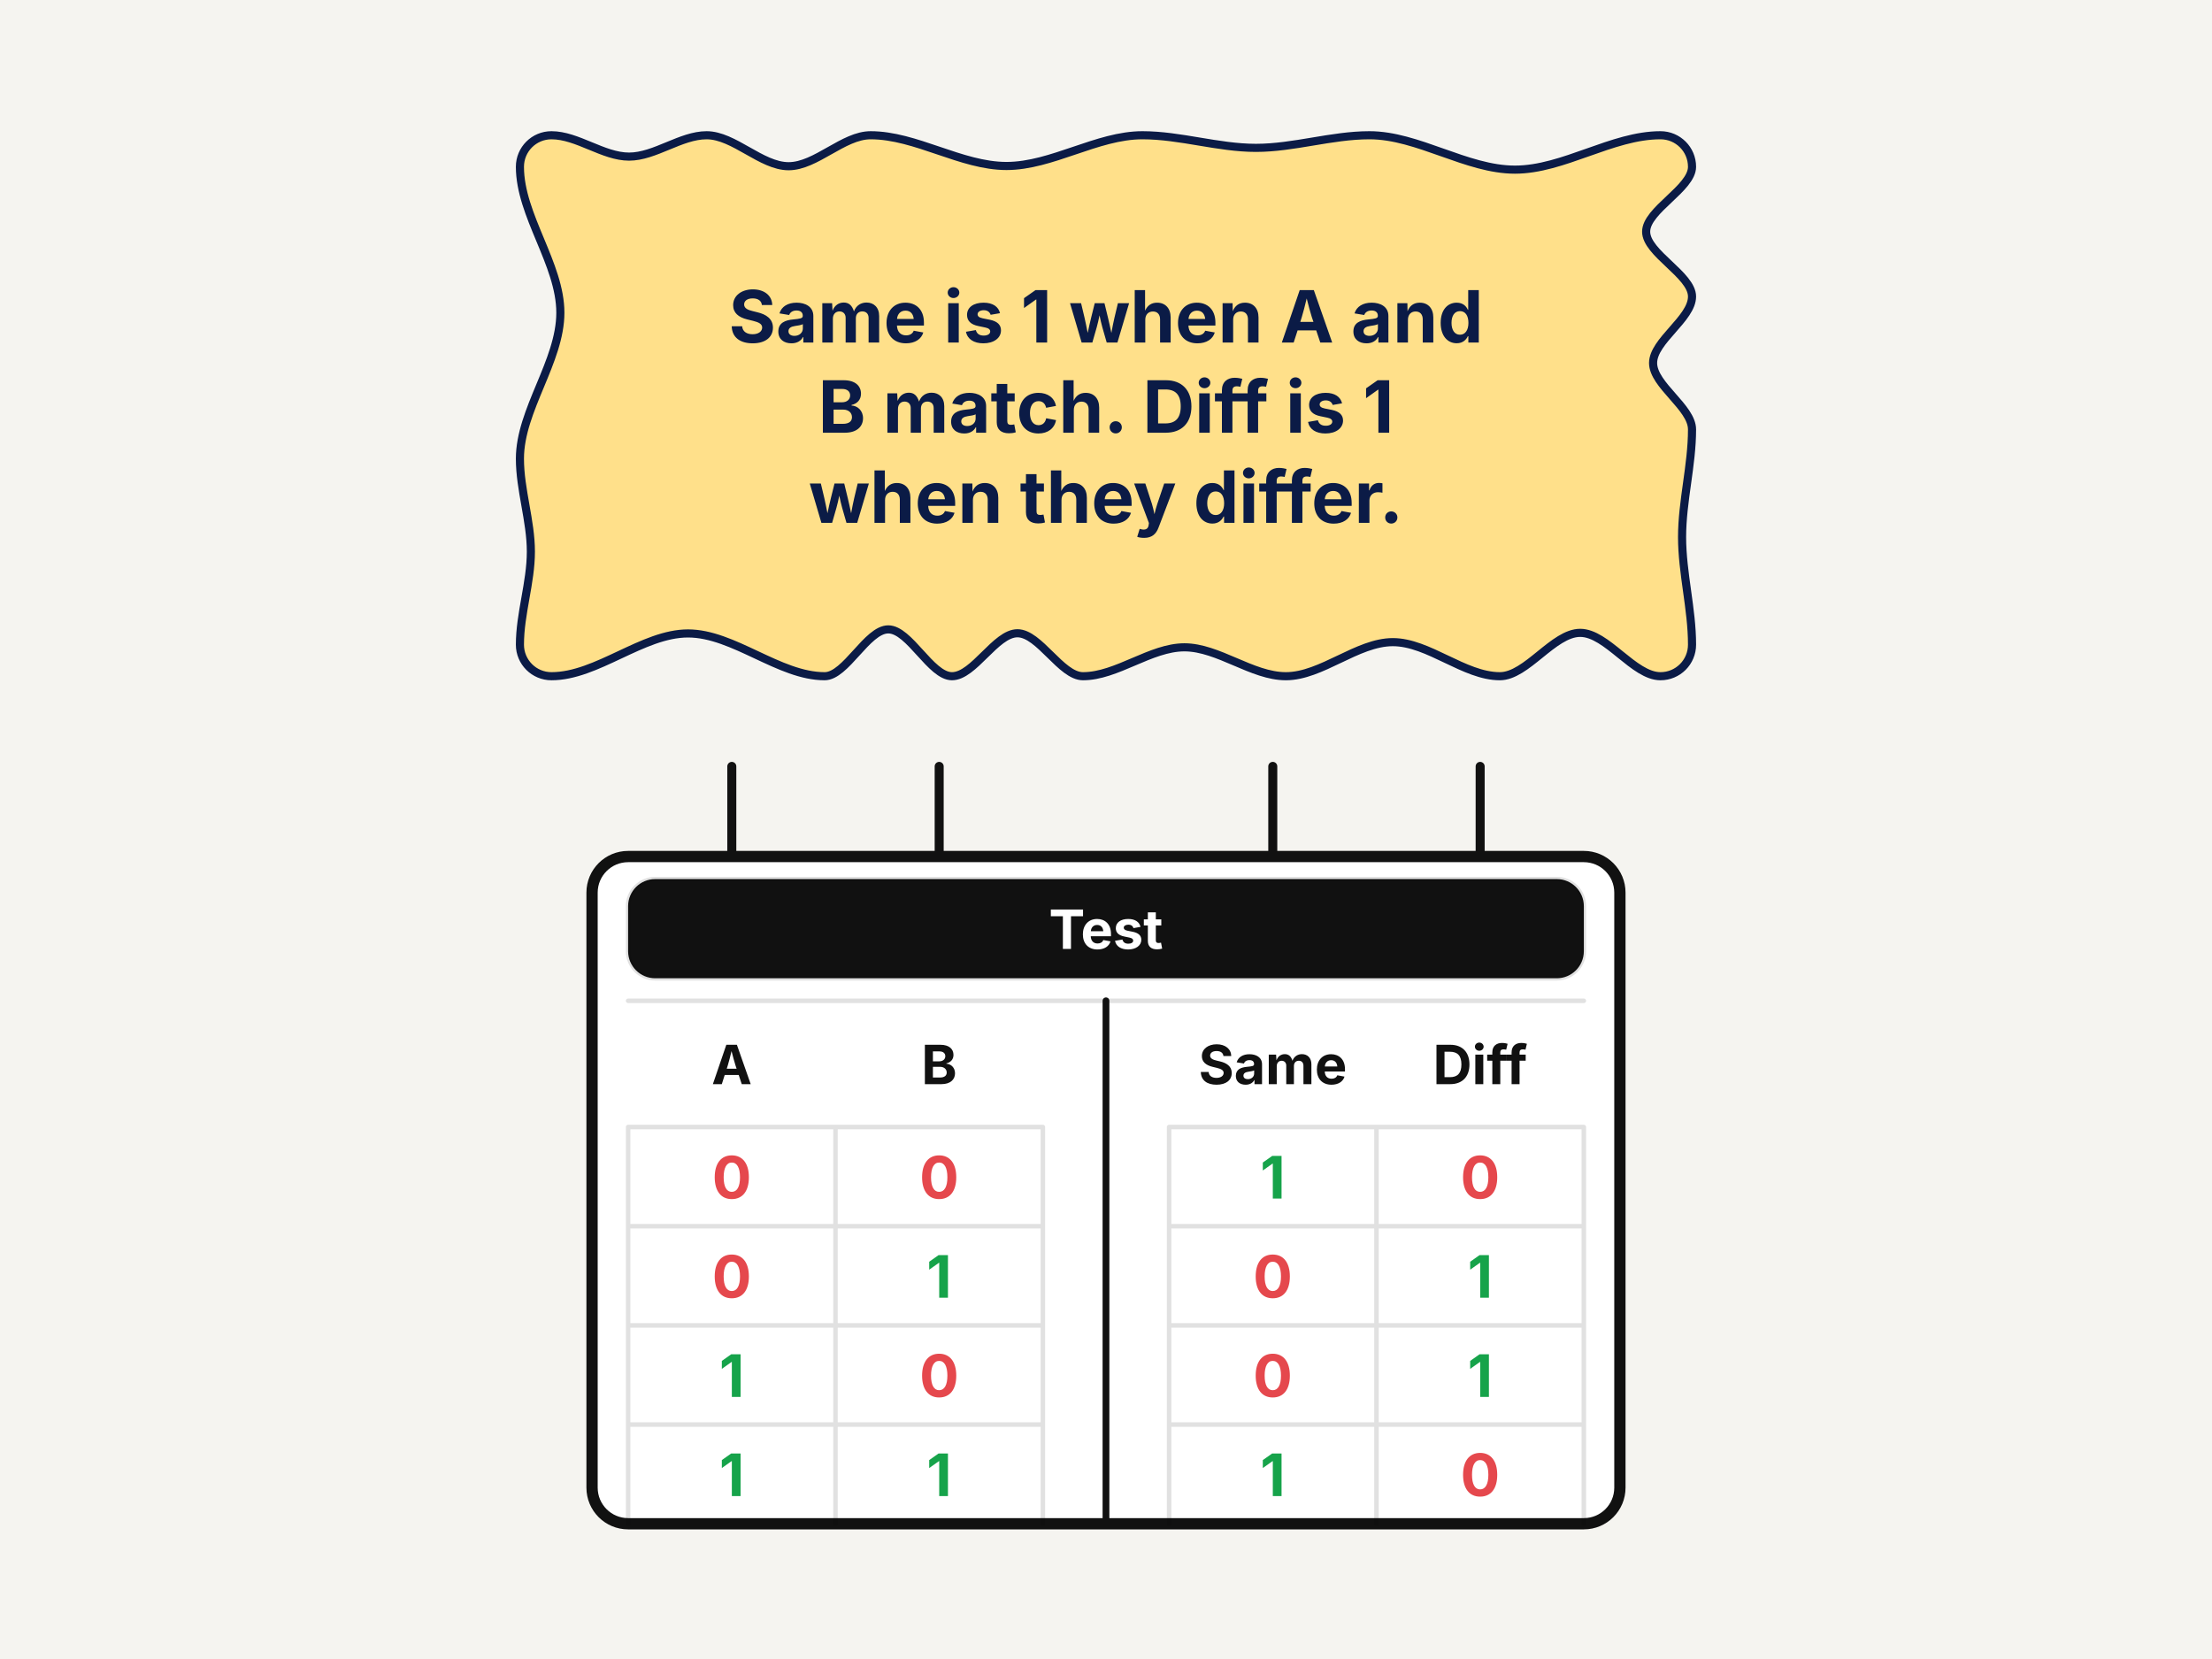
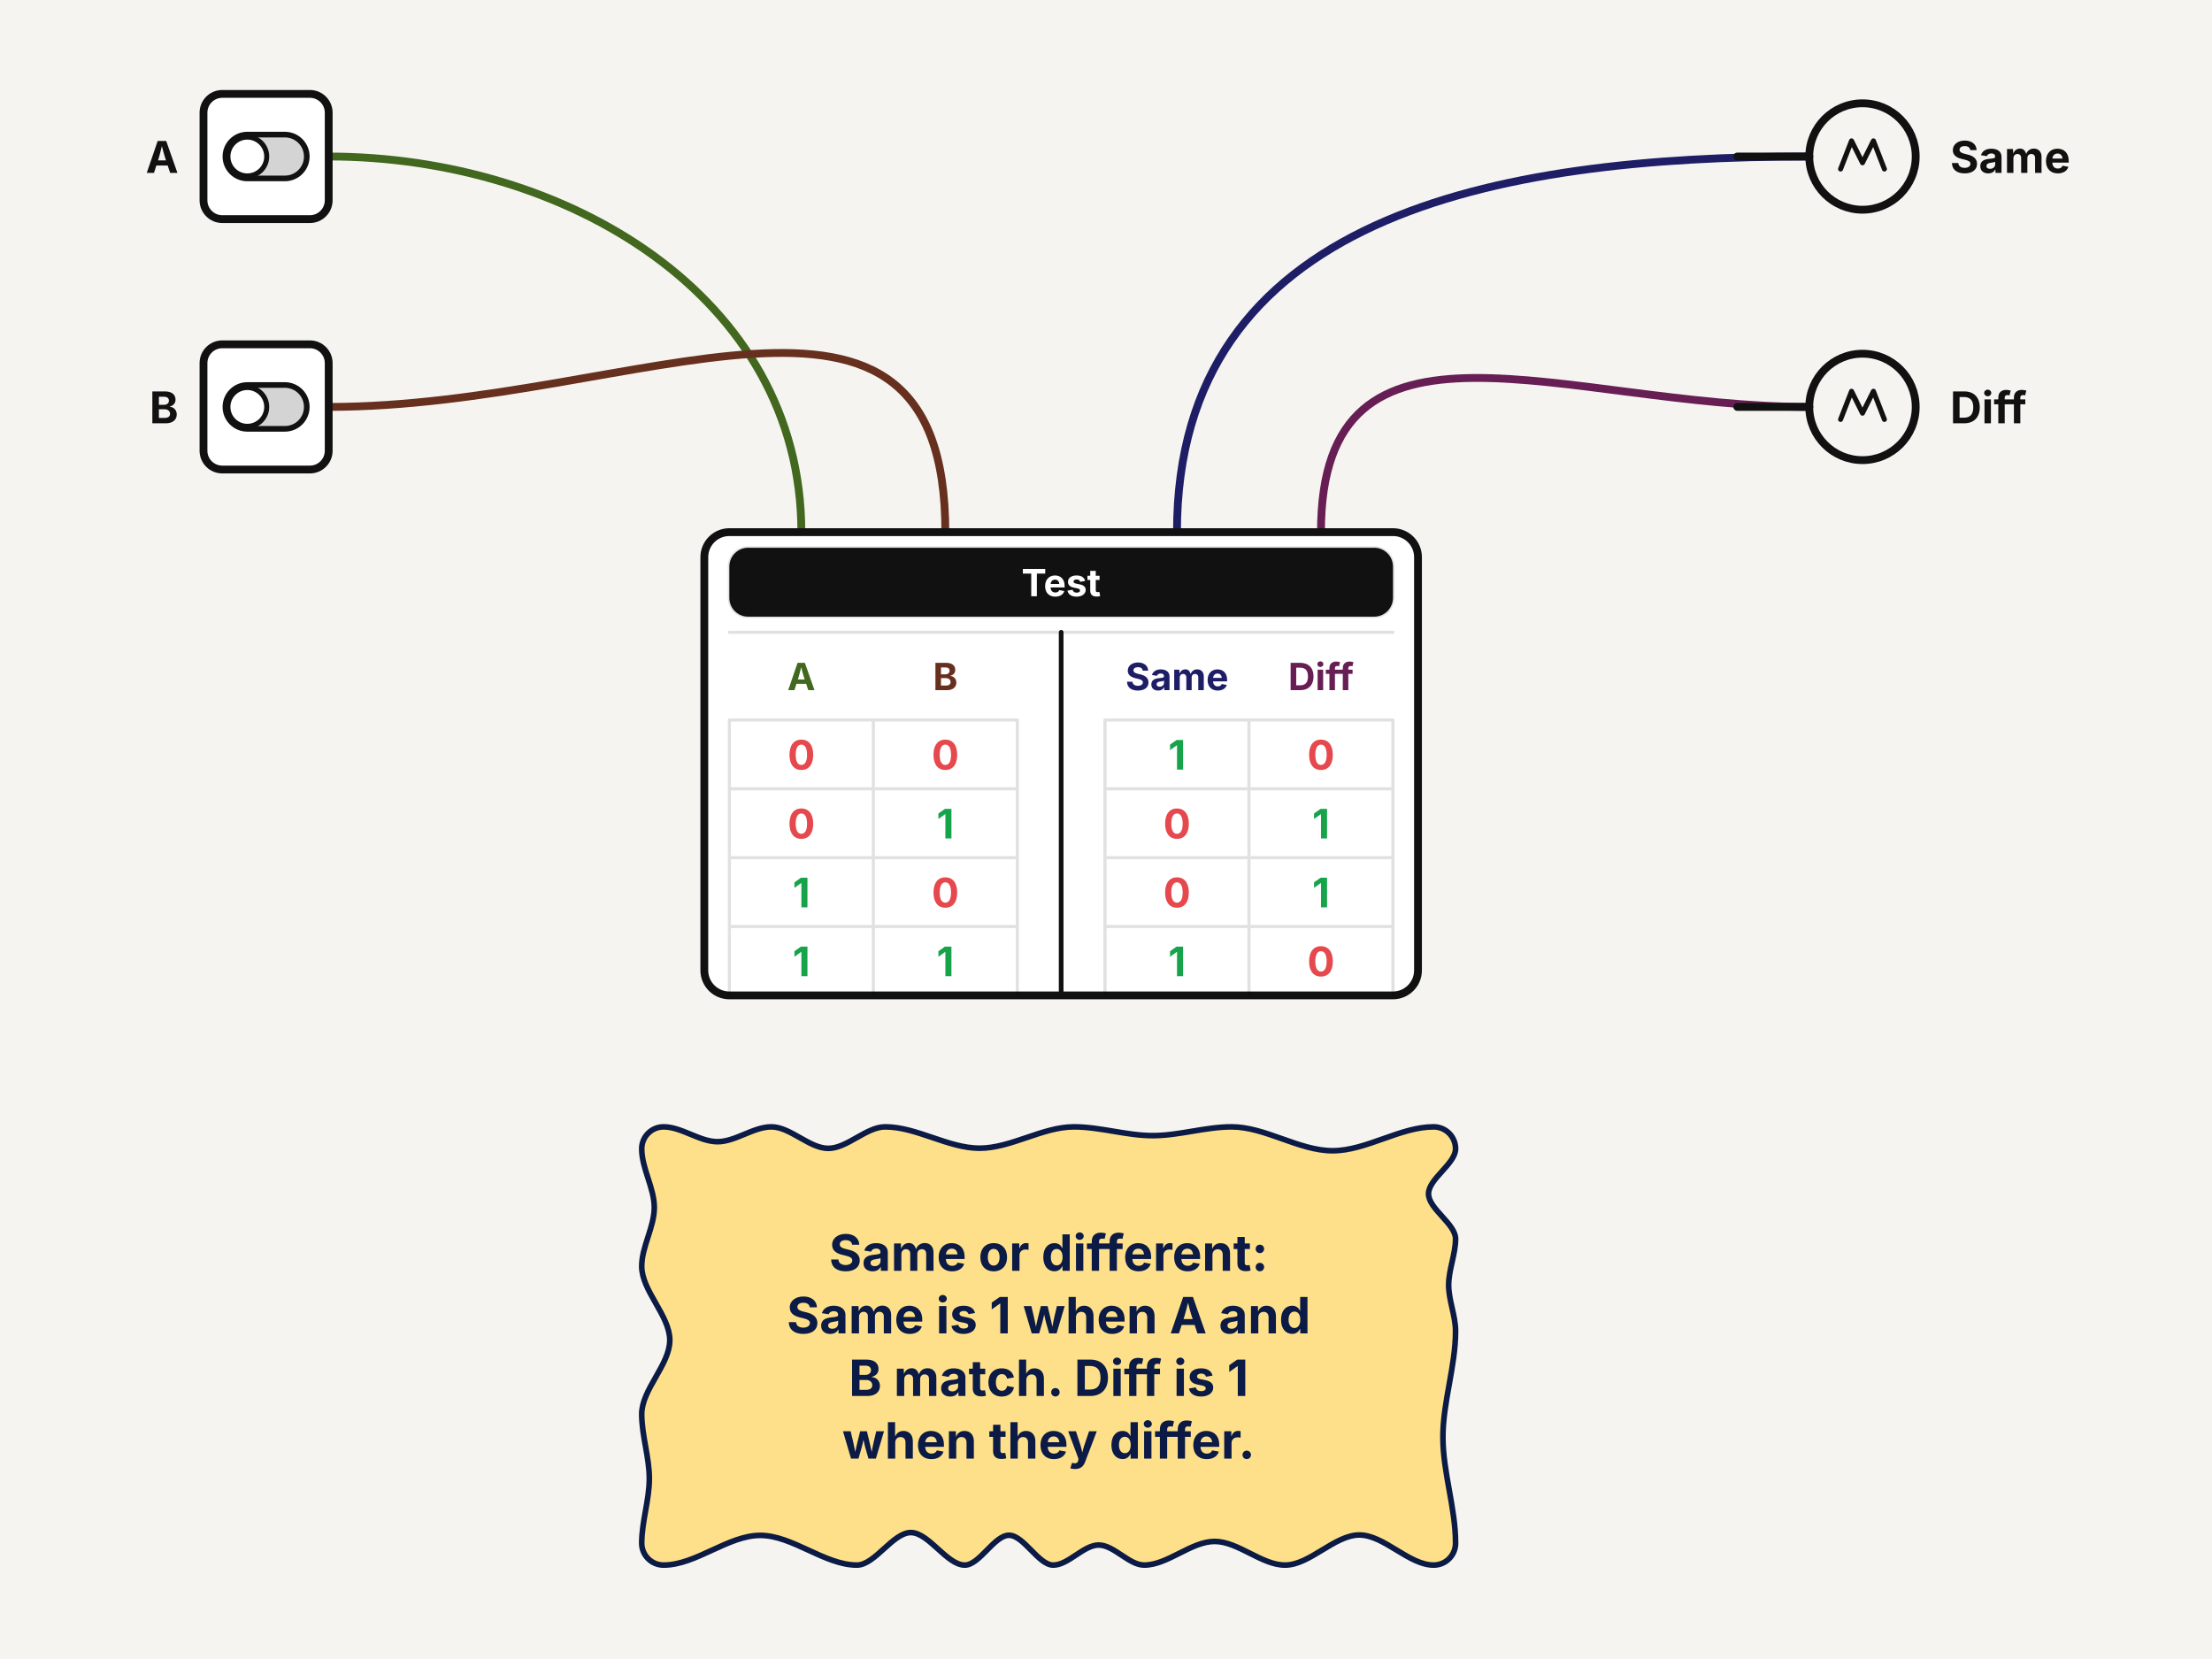
- <svg xmlns="http://www.w3.org/2000/svg" viewBox="-131.33 -190 490.67 368" width="490.67" height="368" font-family="Inter, 'Segoe UI', system-ui, -apple-system, sans-serif" stroke-linejoin="round" stroke-linecap="round">
-   <rect x="-131.33" y="-190" width="490.67" height="368" fill="#f5f4f0" />
+ <svg xmlns="http://www.w3.org/2000/svg" viewBox="-225.01 -170 706.67 530" width="706.67" height="530" font-family="Inter, 'Segoe UI', system-ui, -apple-system, sans-serif" stroke-linejoin="round" stroke-linecap="round">
+   <rect x="-225.01" y="-170" width="706.67" height="530" fill="#f5f4f0" />
+   <path d="M-120 -120C-44.5 -120 31 -75.5 31 0" fill="none" stroke="hsl(90, 55%, 26%)" stroke-width="2.5" />
+   <path d="M-120 -40C-21.5 -40 77 -98.5 77 0" fill="none" stroke="hsl(15, 55%, 26%)" stroke-width="2.5" />
+   <path d="M353 -120C252 -120 151 -101 151 0" fill="none" stroke="hsl(240, 55%, 26%)" stroke-width="2.5" />
+   <path d="M353 -40C275 -40 197 -78 197 0" fill="none" stroke="hsl(315, 55%, 26%)" stroke-width="2.5" />
  <g transform="matrix(1 0 0 1 0 0)">
    <path d="M8 0H220A8 8 0 0 1 228 8V140A8 8 0 0 1 220 148H8A8 8 0 0 1 0 140V8A8 8 0 0 1 8 0Z" fill="#ffffff" stroke="#111111" stroke-width="2.5" />
-     <path d="M31 0V-20M77 0V-20M151 0V-20M197 0V-20" fill="none" stroke="#111111" stroke-width="2" />
    <text x="31" y="71" font-size="13" font-weight="700" fill="#e5484d" text-anchor="middle" dominant-baseline="middle">0</text>
    <text x="77" y="71" font-size="13" font-weight="700" fill="#e5484d" text-anchor="middle" dominant-baseline="middle">0</text>
    <text x="151" y="71" font-size="13" font-weight="700" fill="#16a34a" text-anchor="middle" dominant-baseline="middle">1</text>
    <text x="197" y="71" font-size="13" font-weight="700" fill="#e5484d" text-anchor="middle" dominant-baseline="middle">0</text>
    <text x="31" y="93" font-size="13" font-weight="700" fill="#e5484d" text-anchor="middle" dominant-baseline="middle">0</text>
    <text x="77" y="93" font-size="13" font-weight="700" fill="#16a34a" text-anchor="middle" dominant-baseline="middle">1</text>
    <text x="151" y="93" font-size="13" font-weight="700" fill="#e5484d" text-anchor="middle" dominant-baseline="middle">0</text>
    <text x="197" y="93" font-size="13" font-weight="700" fill="#16a34a" text-anchor="middle" dominant-baseline="middle">1</text>
    <text x="31" y="115" font-size="13" font-weight="700" fill="#16a34a" text-anchor="middle" dominant-baseline="middle">1</text>
    <text x="77" y="115" font-size="13" font-weight="700" fill="#e5484d" text-anchor="middle" dominant-baseline="middle">0</text>
    <text x="151" y="115" font-size="13" font-weight="700" fill="#e5484d" text-anchor="middle" dominant-baseline="middle">0</text>
    <text x="197" y="115" font-size="13" font-weight="700" fill="#16a34a" text-anchor="middle" dominant-baseline="middle">1</text>
    <text x="31" y="137" font-size="13" font-weight="700" fill="#16a34a" text-anchor="middle" dominant-baseline="middle">1</text>
    <text x="77" y="137" font-size="13" font-weight="700" fill="#16a34a" text-anchor="middle" dominant-baseline="middle">1</text>
    <text x="151" y="137" font-size="13" font-weight="700" fill="#16a34a" text-anchor="middle" dominant-baseline="middle">1</text>
    <text x="197" y="137" font-size="13" font-weight="700" fill="#e5484d" text-anchor="middle" dominant-baseline="middle">0</text>
    <path d="M8 32H220M8 60H100M8 82H100M8 104H100M8 126H100M8 60V148M100 60V148M128 60H220M128 82H220M128 104H220M128 126H220M128 60V148M220 60V148M54 60V148M174 60V148M114 32V148" fill="none" stroke="rgba(0,0,0,0.12)" stroke-width="1" />
    <path d="M114 32V148" fill="none" stroke="#111111" stroke-width="1.5" />
-     <text x="31" y="46" font-size="12" font-weight="700" fill="#111111" text-anchor="middle" dominant-baseline="middle">A</text>
-     <text x="77" y="46" font-size="12" font-weight="700" fill="#111111" text-anchor="middle" dominant-baseline="middle">B</text>
-     <text x="151" y="46" font-size="12" font-weight="700" fill="#111111" text-anchor="middle" dominant-baseline="middle">Same</text>
-     <text x="197" y="46" font-size="12" font-weight="700" fill="#111111" text-anchor="middle" dominant-baseline="middle">Diff</text>
+     <text x="31" y="46" font-size="12" font-weight="700" fill="hsl(90, 55%, 26%)" text-anchor="middle" dominant-baseline="middle">A</text>
+     <text x="77" y="46" font-size="12" font-weight="700" fill="hsl(15, 55%, 26%)" text-anchor="middle" dominant-baseline="middle">B</text>
+     <text x="151" y="46" font-size="12" font-weight="700" fill="hsl(240, 55%, 26%)" text-anchor="middle" dominant-baseline="middle">Same</text>
+     <text x="197" y="46" font-size="12" font-weight="700" fill="hsl(315, 55%, 26%)" text-anchor="middle" dominant-baseline="middle">Diff</text>
    <path d="M14 5H214A6 6 0 0 1 220 11V21A6 6 0 0 1 214 27H14A6 6 0 0 1 8 21V11A6 6 0 0 1 14 5Z" fill="#111111" stroke="rgba(0,0,0,0.12)" stroke-width="1" />
    <text x="114" y="16" font-size="12" font-weight="700" fill="#ffffff" text-anchor="middle" dominant-baseline="middle">Test</text>
  </g>
-   <g transform="matrix(1 0 0 1 -16 -160)">
-     <path d="M7 0C12.74 0 18.47 4.74 24.21 4.74C29.94 4.74 35.68 0 41.41 0C47.48 0 53.54 6.87 59.6 6.87C65.66 6.87 71.72 0 77.79 0C87.83 0 97.88 6.82 107.93 6.82C117.98 6.82 128.03 0 138.08 0C146.48 0 154.87 2.8 163.26 2.8C171.66 2.8 180.05 0 188.45 0C199.2 0 209.96 7.63 220.72 7.63C231.48 7.63 242.24 0 253 0C256.87 0 260 3.13 260 7C260 11.8 249.82 16.59 249.82 21.39C249.82 26.19 260 30.98 260 35.78C260 40.69 251.36 45.61 251.36 50.52C251.36 55.44 260 60.35 260 65.26C260 73.22 257.79 81.18 257.79 89.13C257.79 97.09 260 105.04 260 113C260 116.87 256.87 120 253 120C247.06 120 241.12 110.38 235.19 110.38C229.25 110.38 223.31 120 217.37 120C209.46 120 201.55 112.44 193.63 112.44C185.72 112.44 177.81 120 169.9 120C162.4 120 154.9 113.59 147.4 113.59C139.89 113.59 132.39 120 124.89 120C120.05 120 115.21 110.47 110.36 110.47C105.52 110.47 100.68 120 95.84 120C91.13 120 86.42 109.61 81.71 109.61C77 109.61 72.3 120 67.59 120C57.49 120 47.39 110.51 37.29 110.51C27.2 110.51 17.1 120 7 120C3.13 120 0 116.87 0 113C0 106.12 2.43 99.25 2.43 92.37C2.43 85.5 0 78.62 0 71.75C0 60.96 8.97 50.17 8.97 39.37C8.97 28.58 0 17.79 0 7C0 3.13 3.13 0 7 0Z" fill="#ffe08a" stroke="#0b1b46" stroke-width="1.8" />
-     <text x="130" y="40" font-size="16" font-weight="700" fill="#0b1b46" text-anchor="middle" dominant-baseline="middle">Same is 1 when A and</text>
-     <text x="130" y="60" font-size="16" font-weight="700" fill="#0b1b46" text-anchor="middle" dominant-baseline="middle">B match. Diff is 1</text>
-     <text x="130" y="80" font-size="16" font-weight="700" fill="#0b1b46" text-anchor="middle" dominant-baseline="middle">when they differ.</text>
+   <g transform="matrix(1 0 0 1 -160 -140)">
+     <path d="M6 0H34A6 6 0 0 1 40 6V34A6 6 0 0 1 34 40H6A6 6 0 0 1 0 34V6A6 6 0 0 1 6 0Z" fill="#ffffff" stroke="#111111" stroke-width="2.5" />
+     <path d="M14 13H26A7 7 0 0 1 33 20V20A7 7 0 0 1 26 27H14A7 7 0 0 1 7 20V20A7 7 0 0 1 14 13Z" fill="#d4d4d4" />
+     <path d="M19.8 20A5.8 5.8 0 1 1 8.2 20A5.8 5.8 0 1 1 19.8 20Z" fill="hsl(90, 100%, 50%)" />
+     <path d="M14 13H26A7 7 0 0 1 33 20V20A7 7 0 0 1 26 27H14A7 7 0 0 1 7 20V20A7 7 0 0 1 14 13Z" fill="none" stroke="#111111" stroke-width="1.8" />
+     <path d="M20.2 20A6.2 6.2 0 1 1 7.8 20A6.2 6.2 0 1 1 20.2 20Z" fill="#ffffff" stroke="#111111" stroke-width="1.6" />
  </g>
+   <g transform="matrix(1 0 0 1 -160 -60)">
+     <path d="M6 0H34A6 6 0 0 1 40 6V34A6 6 0 0 1 34 40H6A6 6 0 0 1 0 34V6A6 6 0 0 1 6 0Z" fill="#ffffff" stroke="#111111" stroke-width="2.5" />
+     <path d="M14 13H26A7 7 0 0 1 33 20V20A7 7 0 0 1 26 27H14A7 7 0 0 1 7 20V20A7 7 0 0 1 14 13Z" fill="#d4d4d4" />
+     <path d="M19.8 20A5.8 5.8 0 1 1 8.2 20A5.8 5.8 0 1 1 19.8 20Z" fill="hsl(15, 100%, 50%)" />
+     <path d="M14 13H26A7 7 0 0 1 33 20V20A7 7 0 0 1 26 27H14A7 7 0 0 1 7 20V20A7 7 0 0 1 14 13Z" fill="none" stroke="#111111" stroke-width="1.8" />
+     <path d="M20.2 20A6.2 6.2 0 1 1 7.8 20A6.2 6.2 0 1 1 20.2 20Z" fill="#ffffff" stroke="#111111" stroke-width="1.6" />
+   </g>
+   <g transform="matrix(1 0 0 1 350 -140)">
+     <path d="M-20 20H3" fill="none" stroke="#111111" stroke-width="2.5" />
+     <path d="M20 3H20A17 17 0 0 1 37 20V20A17 17 0 0 1 20 37H20A17 17 0 0 1 3 20V20A17 17 0 0 1 20 3Z" fill="none" stroke="#111111" stroke-width="2.5" />
+     <path d="M13 24L16.5 15L20 22L23.5 15L27 24" fill="none" stroke="#111111" stroke-width="1.6" />
+   </g>
+   <g transform="matrix(1 0 0 1 350 -60)">
+     <path d="M-20 20H3" fill="none" stroke="#111111" stroke-width="2.5" />
+     <path d="M20 3H20A17 17 0 0 1 37 20V20A17 17 0 0 1 20 37H20A17 17 0 0 1 3 20V20A17 17 0 0 1 20 3Z" fill="none" stroke="#111111" stroke-width="2.5" />
+     <path d="M13 24L16.5 15L20 22L23.5 15L27 24" fill="none" stroke="#111111" stroke-width="1.6" />
+   </g>
+   <g transform="matrix(1 0 0 1 -20 190)">
+     <path d="M7 0C12.74 0 18.47 4.74 24.21 4.74C29.94 4.74 35.68 0 41.41 0C47.48 0 53.54 6.87 59.6 6.87C65.66 6.87 71.72 0 77.79 0C87.83 0 97.88 6.82 107.93 6.82C117.98 6.82 128.03 0 138.08 0C146.48 0 154.87 2.8 163.26 2.8C171.66 2.8 180.05 0 188.45 0C199.2 0 209.96 7.63 220.72 7.63C231.48 7.63 242.24 0 253 0C256.87 0 260 3.13 260 7C260 11.8 251.36 16.59 251.36 21.39C251.36 26.19 260 30.98 260 35.78C260 40.69 257.79 45.61 257.79 50.52C257.79 55.44 260 60.35 260 65.26C260 76.55 255.96 87.84 255.96 99.13C255.96 110.42 260 121.71 260 133C260 136.87 256.87 140 253 140C245.09 140 237.18 130.38 229.26 130.38C221.35 130.38 213.44 140 205.53 140C198.03 140 190.53 132.44 183.03 132.44C175.52 132.44 168.02 140 160.52 140C155.68 140 150.84 133.59 145.99 133.59C141.15 133.59 136.31 140 131.47 140C126.76 140 122.05 130.47 117.34 130.47C112.63 130.47 107.93 140 103.22 140C97.47 140 91.73 129.61 85.98 129.61C80.24 129.61 74.49 140 68.75 140C58.46 140 48.17 130.51 37.87 130.51C27.58 130.51 17.29 140 7 140C3.13 140 0 136.87 0 133C0 126.12 2.43 119.25 2.43 112.37C2.43 105.5 0 98.62 0 91.75C0 83.88 8.97 76.01 8.97 68.15C8.97 60.28 0 52.41 0 44.54C0 38.29 4.02 32.03 4.02 25.77C4.02 19.51 0 13.26 0 7C0 3.13 3.13 0 7 0Z" fill="#ffe08a" stroke="#0b1b46" stroke-width="1.8" />
+     <text x="130" y="40" font-size="16" font-weight="700" fill="#0b1b46" text-anchor="middle" dominant-baseline="middle">Same or different:</text>
+     <text x="130" y="60" font-size="16" font-weight="700" fill="#0b1b46" text-anchor="middle" dominant-baseline="middle">Same is 1 when A and</text>
+     <text x="130" y="80" font-size="16" font-weight="700" fill="#0b1b46" text-anchor="middle" dominant-baseline="middle">B match. Diff is 1</text>
+     <text x="130" y="100" font-size="16" font-weight="700" fill="#0b1b46" text-anchor="middle" dominant-baseline="middle">when they differ.</text>
+   </g>
+   <text x="-168" y="-120" font-size="14" font-weight="700" fill="#111111" text-anchor="end" dominant-baseline="middle">A</text>
+   <text x="-168" y="-40" font-size="14" font-weight="700" fill="#111111" text-anchor="end" dominant-baseline="middle">B</text>
+   <text x="398" y="-120" font-size="14" font-weight="700" fill="#111111" text-anchor="start" dominant-baseline="middle">Same</text>
+   <text x="398" y="-40" font-size="14" font-weight="700" fill="#111111" text-anchor="start" dominant-baseline="middle">Diff</text>
</svg>
